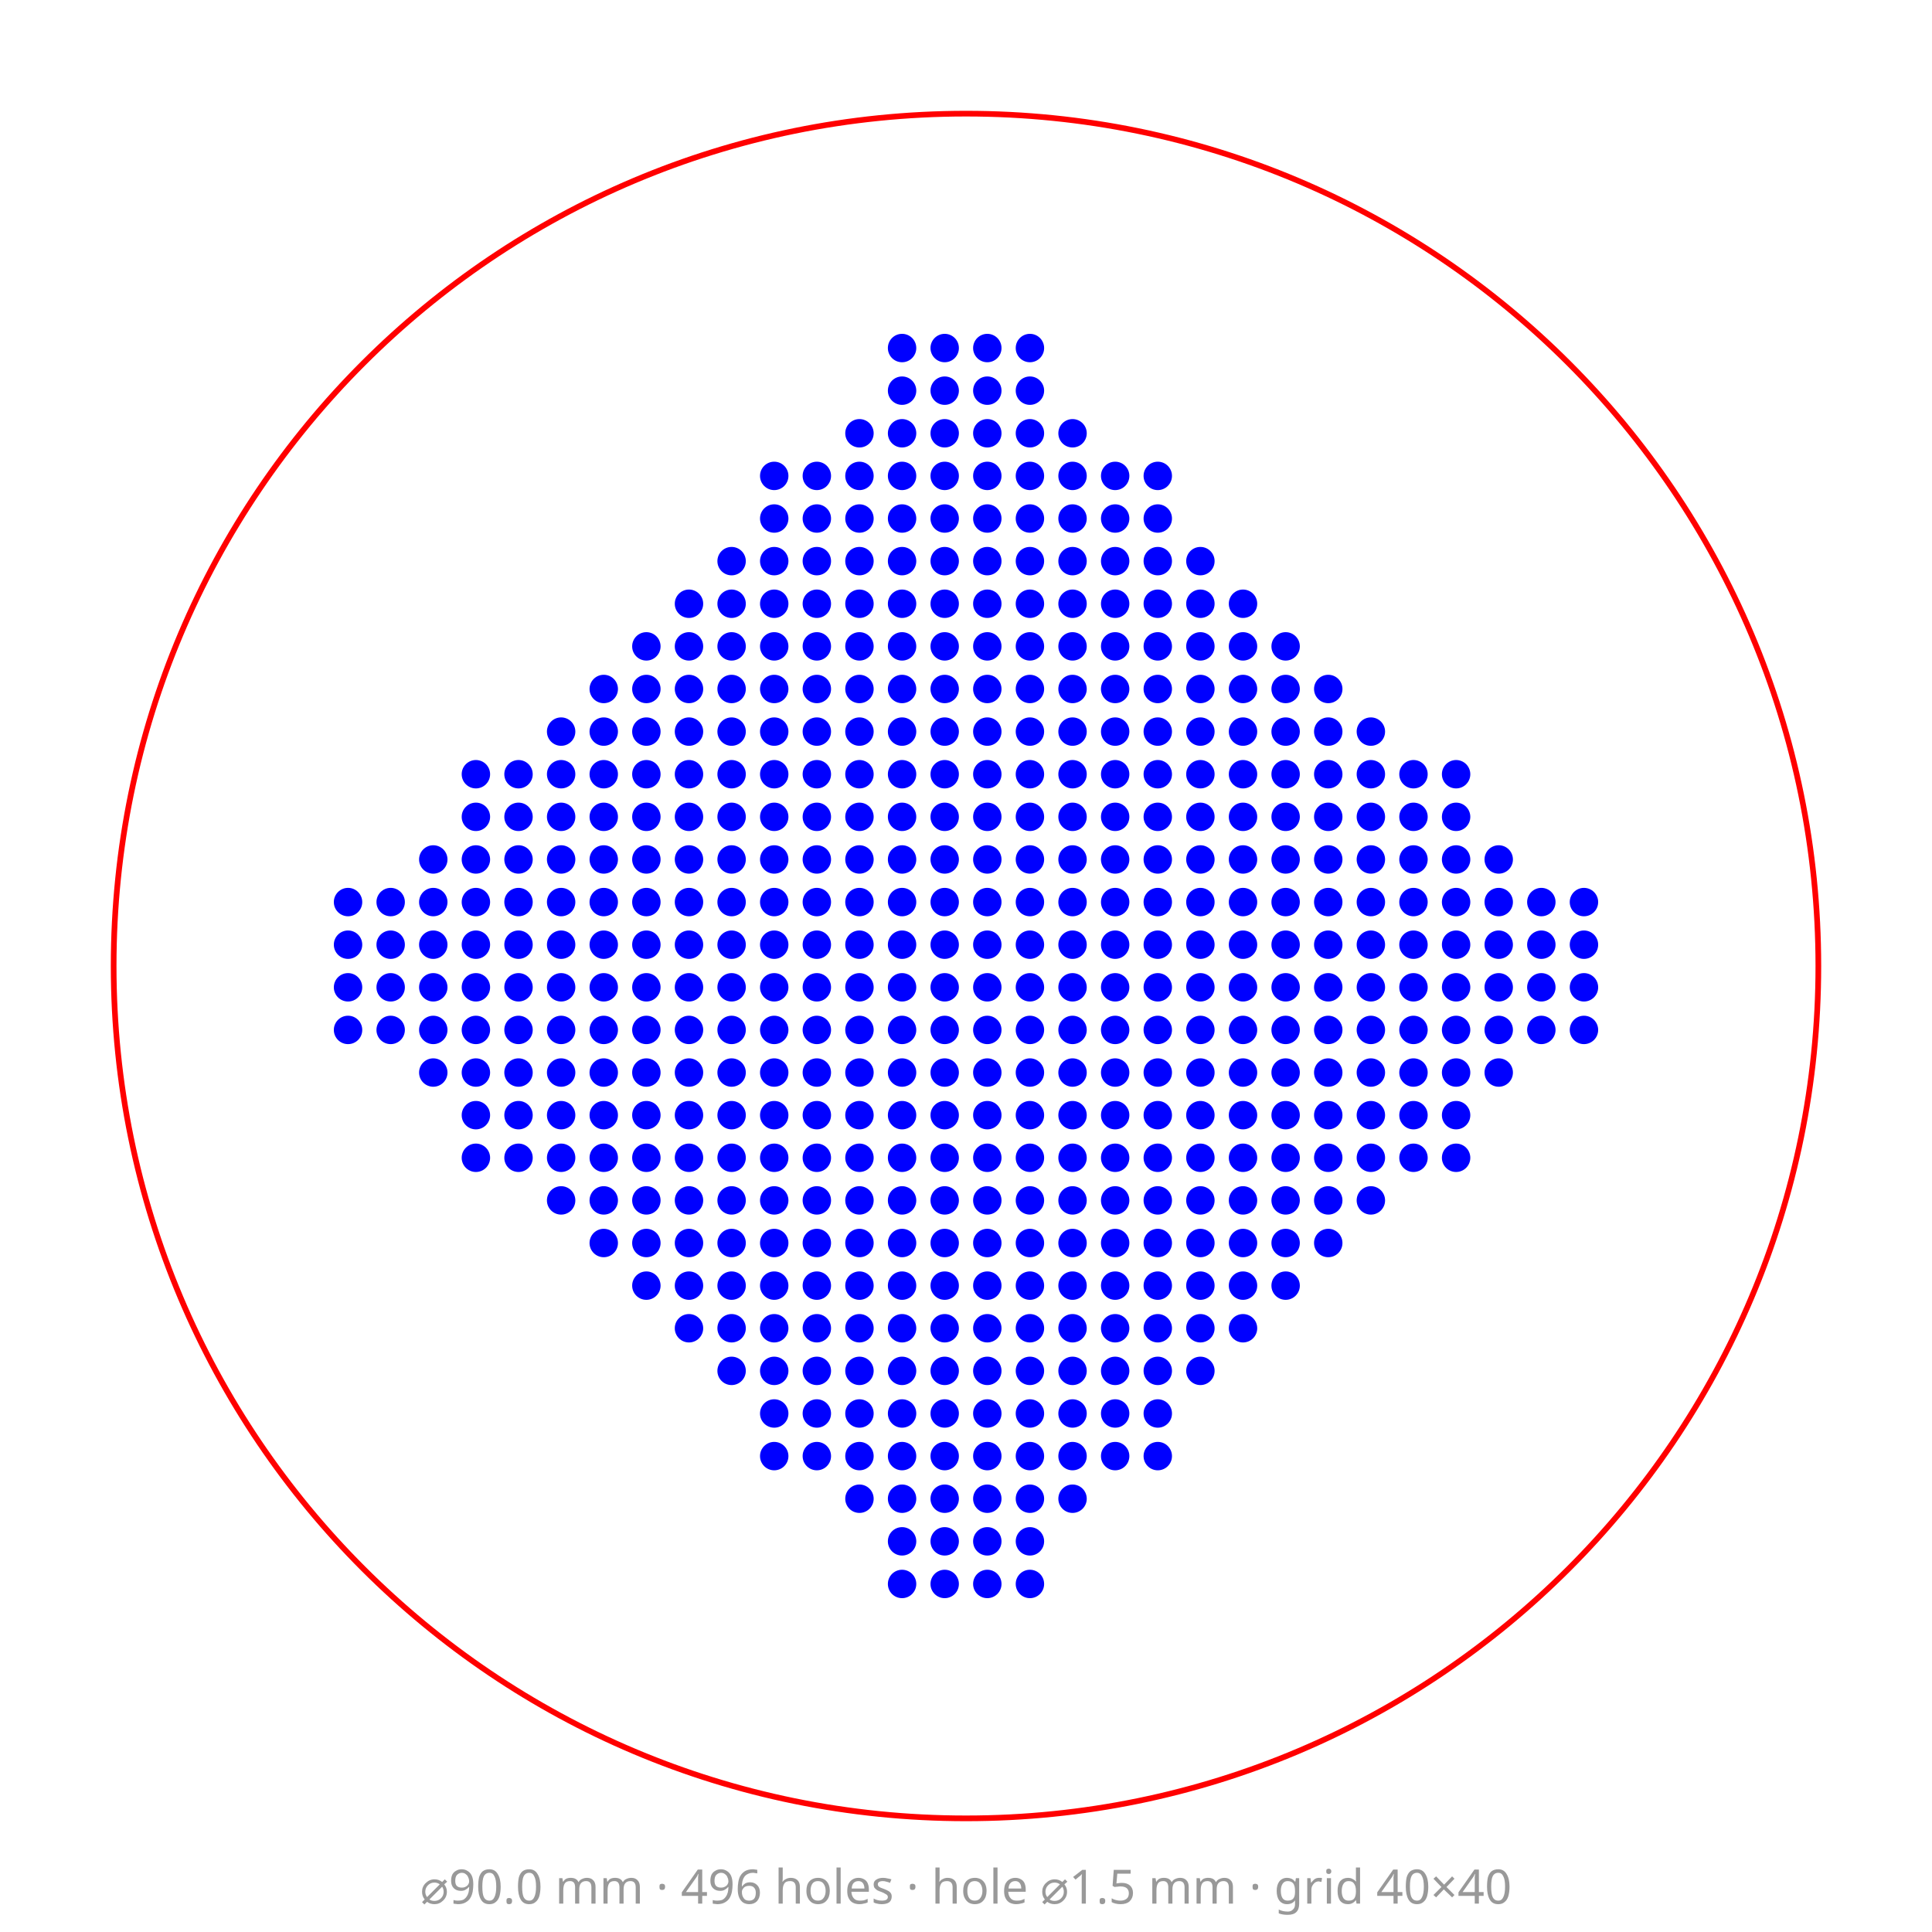
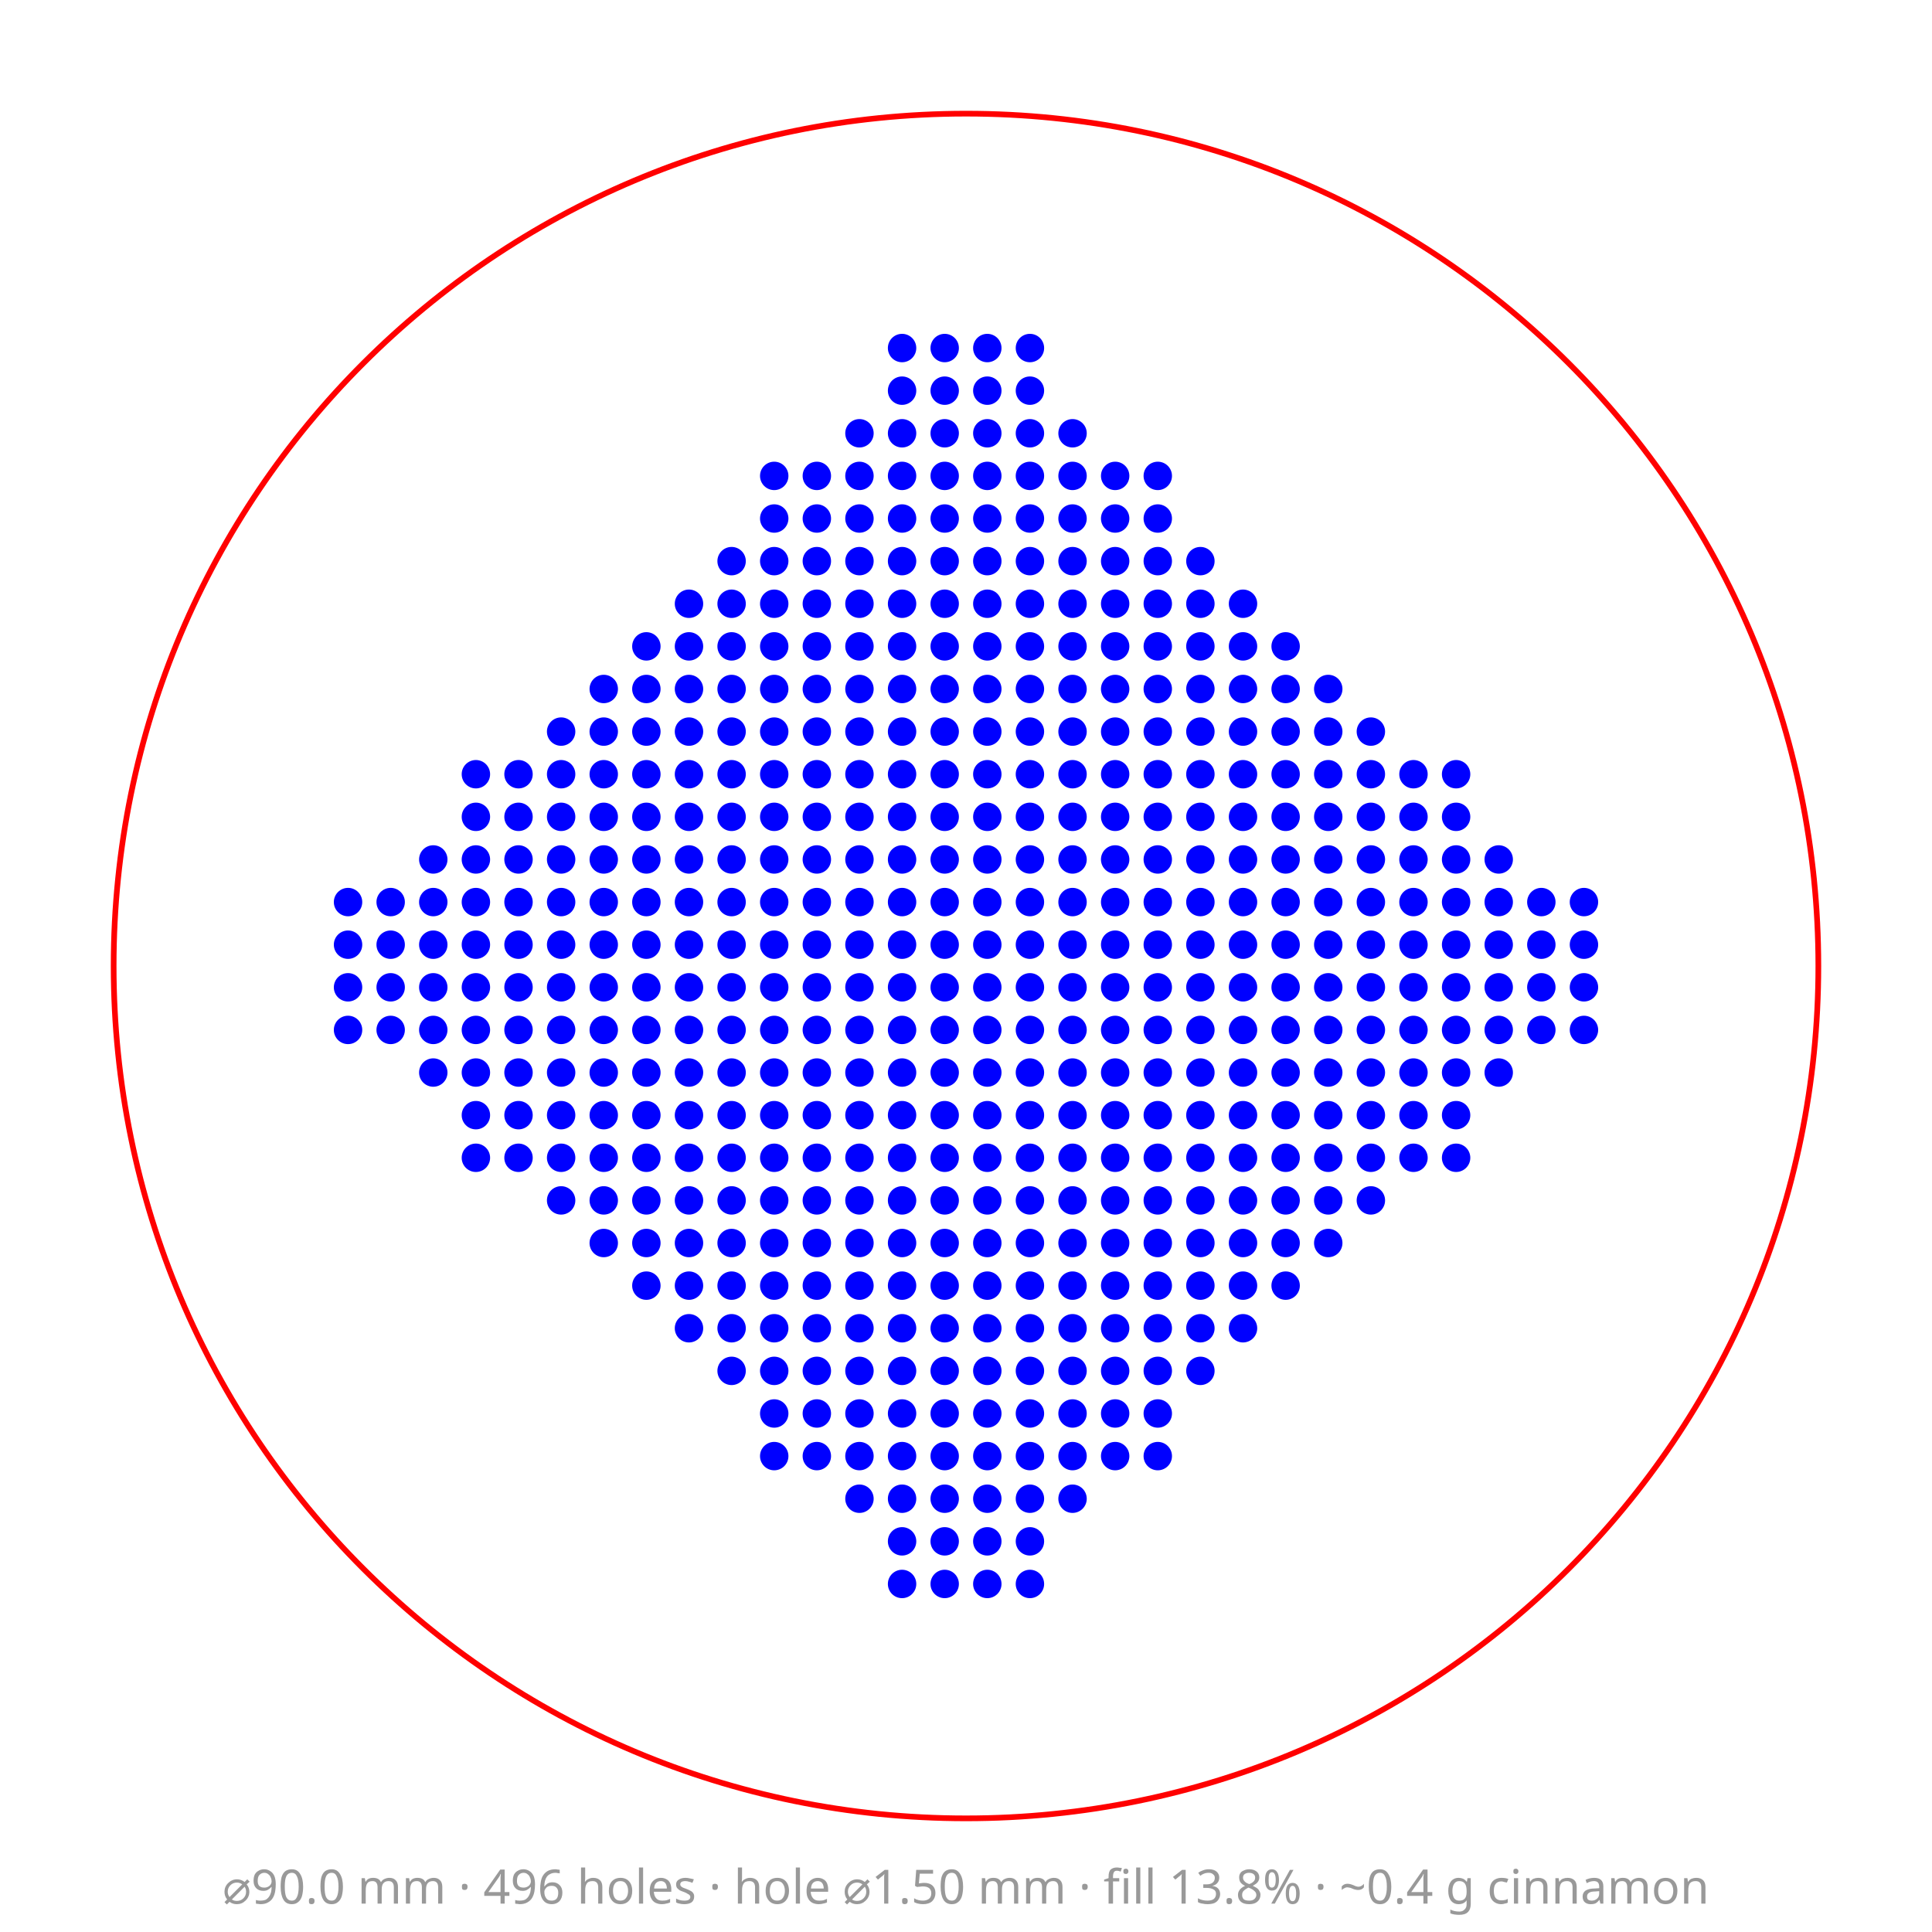
<svg xmlns="http://www.w3.org/2000/svg" width="102.0mm" height="102.0mm" viewBox="0 0 102.0 102.0">
  <circle cx="51.0" cy="51.0" r="45.0" fill="none" stroke="#ff0000" stroke-width="0.3" />
  <g fill="#0000ff" stroke="none">
    <circle cx="47.625" cy="18.375" r="0.75" />
    <circle cx="49.875" cy="18.375" r="0.75" />
    <circle cx="52.125" cy="18.375" r="0.75" />
    <circle cx="54.375" cy="18.375" r="0.75" />
    <circle cx="47.625" cy="20.625" r="0.75" />
    <circle cx="49.875" cy="20.625" r="0.75" />
    <circle cx="52.125" cy="20.625" r="0.75" />
    <circle cx="54.375" cy="20.625" r="0.75" />
    <circle cx="45.375" cy="22.875" r="0.75" />
    <circle cx="47.625" cy="22.875" r="0.75" />
    <circle cx="49.875" cy="22.875" r="0.75" />
    <circle cx="52.125" cy="22.875" r="0.75" />
    <circle cx="54.375" cy="22.875" r="0.75" />
    <circle cx="56.625" cy="22.875" r="0.75" />
    <circle cx="40.875" cy="25.125" r="0.75" />
    <circle cx="43.125" cy="25.125" r="0.75" />
    <circle cx="45.375" cy="25.125" r="0.75" />
    <circle cx="47.625" cy="25.125" r="0.75" />
    <circle cx="49.875" cy="25.125" r="0.75" />
    <circle cx="52.125" cy="25.125" r="0.75" />
    <circle cx="54.375" cy="25.125" r="0.75" />
    <circle cx="56.625" cy="25.125" r="0.75" />
    <circle cx="58.875" cy="25.125" r="0.75" />
    <circle cx="61.125" cy="25.125" r="0.75" />
    <circle cx="40.875" cy="27.375" r="0.75" />
    <circle cx="43.125" cy="27.375" r="0.75" />
    <circle cx="45.375" cy="27.375" r="0.75" />
    <circle cx="47.625" cy="27.375" r="0.75" />
    <circle cx="49.875" cy="27.375" r="0.75" />
    <circle cx="52.125" cy="27.375" r="0.75" />
    <circle cx="54.375" cy="27.375" r="0.75" />
    <circle cx="56.625" cy="27.375" r="0.75" />
    <circle cx="58.875" cy="27.375" r="0.75" />
    <circle cx="61.125" cy="27.375" r="0.75" />
    <circle cx="38.625" cy="29.625" r="0.75" />
    <circle cx="40.875" cy="29.625" r="0.75" />
    <circle cx="43.125" cy="29.625" r="0.75" />
    <circle cx="45.375" cy="29.625" r="0.75" />
    <circle cx="47.625" cy="29.625" r="0.75" />
    <circle cx="49.875" cy="29.625" r="0.75" />
    <circle cx="52.125" cy="29.625" r="0.75" />
    <circle cx="54.375" cy="29.625" r="0.75" />
    <circle cx="56.625" cy="29.625" r="0.75" />
    <circle cx="58.875" cy="29.625" r="0.75" />
    <circle cx="61.125" cy="29.625" r="0.75" />
    <circle cx="63.375" cy="29.625" r="0.75" />
    <circle cx="36.375" cy="31.875" r="0.75" />
    <circle cx="38.625" cy="31.875" r="0.75" />
    <circle cx="40.875" cy="31.875" r="0.75" />
    <circle cx="43.125" cy="31.875" r="0.75" />
    <circle cx="45.375" cy="31.875" r="0.75" />
    <circle cx="47.625" cy="31.875" r="0.75" />
    <circle cx="49.875" cy="31.875" r="0.75" />
    <circle cx="52.125" cy="31.875" r="0.75" />
    <circle cx="54.375" cy="31.875" r="0.75" />
    <circle cx="56.625" cy="31.875" r="0.75" />
    <circle cx="58.875" cy="31.875" r="0.75" />
    <circle cx="61.125" cy="31.875" r="0.75" />
    <circle cx="63.375" cy="31.875" r="0.75" />
    <circle cx="65.625" cy="31.875" r="0.75" />
    <circle cx="34.125" cy="34.125" r="0.75" />
    <circle cx="36.375" cy="34.125" r="0.75" />
    <circle cx="38.625" cy="34.125" r="0.75" />
    <circle cx="40.875" cy="34.125" r="0.75" />
    <circle cx="43.125" cy="34.125" r="0.75" />
    <circle cx="45.375" cy="34.125" r="0.75" />
    <circle cx="47.625" cy="34.125" r="0.75" />
    <circle cx="49.875" cy="34.125" r="0.75" />
    <circle cx="52.125" cy="34.125" r="0.75" />
    <circle cx="54.375" cy="34.125" r="0.75" />
    <circle cx="56.625" cy="34.125" r="0.75" />
    <circle cx="58.875" cy="34.125" r="0.75" />
    <circle cx="61.125" cy="34.125" r="0.75" />
    <circle cx="63.375" cy="34.125" r="0.75" />
    <circle cx="65.625" cy="34.125" r="0.75" />
    <circle cx="67.875" cy="34.125" r="0.75" />
    <circle cx="31.875" cy="36.375" r="0.75" />
    <circle cx="34.125" cy="36.375" r="0.75" />
    <circle cx="36.375" cy="36.375" r="0.75" />
    <circle cx="38.625" cy="36.375" r="0.75" />
    <circle cx="40.875" cy="36.375" r="0.75" />
    <circle cx="43.125" cy="36.375" r="0.75" />
    <circle cx="45.375" cy="36.375" r="0.75" />
    <circle cx="47.625" cy="36.375" r="0.75" />
    <circle cx="49.875" cy="36.375" r="0.75" />
    <circle cx="52.125" cy="36.375" r="0.75" />
    <circle cx="54.375" cy="36.375" r="0.75" />
    <circle cx="56.625" cy="36.375" r="0.75" />
    <circle cx="58.875" cy="36.375" r="0.75" />
    <circle cx="61.125" cy="36.375" r="0.75" />
    <circle cx="63.375" cy="36.375" r="0.75" />
    <circle cx="65.625" cy="36.375" r="0.75" />
    <circle cx="67.875" cy="36.375" r="0.75" />
    <circle cx="70.125" cy="36.375" r="0.75" />
    <circle cx="29.625" cy="38.625" r="0.75" />
    <circle cx="31.875" cy="38.625" r="0.75" />
    <circle cx="34.125" cy="38.625" r="0.75" />
    <circle cx="36.375" cy="38.625" r="0.75" />
    <circle cx="38.625" cy="38.625" r="0.75" />
    <circle cx="40.875" cy="38.625" r="0.75" />
    <circle cx="43.125" cy="38.625" r="0.75" />
    <circle cx="45.375" cy="38.625" r="0.75" />
    <circle cx="47.625" cy="38.625" r="0.75" />
    <circle cx="49.875" cy="38.625" r="0.75" />
    <circle cx="52.125" cy="38.625" r="0.75" />
    <circle cx="54.375" cy="38.625" r="0.75" />
    <circle cx="56.625" cy="38.625" r="0.75" />
    <circle cx="58.875" cy="38.625" r="0.75" />
    <circle cx="61.125" cy="38.625" r="0.75" />
    <circle cx="63.375" cy="38.625" r="0.75" />
    <circle cx="65.625" cy="38.625" r="0.75" />
    <circle cx="67.875" cy="38.625" r="0.75" />
    <circle cx="70.125" cy="38.625" r="0.75" />
    <circle cx="72.375" cy="38.625" r="0.75" />
    <circle cx="25.125" cy="40.875" r="0.75" />
    <circle cx="27.375" cy="40.875" r="0.75" />
    <circle cx="29.625" cy="40.875" r="0.75" />
    <circle cx="31.875" cy="40.875" r="0.75" />
    <circle cx="34.125" cy="40.875" r="0.75" />
    <circle cx="36.375" cy="40.875" r="0.75" />
    <circle cx="38.625" cy="40.875" r="0.75" />
    <circle cx="40.875" cy="40.875" r="0.75" />
    <circle cx="43.125" cy="40.875" r="0.75" />
    <circle cx="45.375" cy="40.875" r="0.75" />
    <circle cx="47.625" cy="40.875" r="0.75" />
    <circle cx="49.875" cy="40.875" r="0.75" />
    <circle cx="52.125" cy="40.875" r="0.75" />
    <circle cx="54.375" cy="40.875" r="0.75" />
    <circle cx="56.625" cy="40.875" r="0.75" />
    <circle cx="58.875" cy="40.875" r="0.75" />
    <circle cx="61.125" cy="40.875" r="0.75" />
    <circle cx="63.375" cy="40.875" r="0.75" />
    <circle cx="65.625" cy="40.875" r="0.75" />
    <circle cx="67.875" cy="40.875" r="0.75" />
    <circle cx="70.125" cy="40.875" r="0.75" />
    <circle cx="72.375" cy="40.875" r="0.75" />
    <circle cx="74.625" cy="40.875" r="0.75" />
    <circle cx="76.875" cy="40.875" r="0.75" />
    <circle cx="25.125" cy="43.125" r="0.75" />
    <circle cx="27.375" cy="43.125" r="0.75" />
    <circle cx="29.625" cy="43.125" r="0.75" />
    <circle cx="31.875" cy="43.125" r="0.75" />
    <circle cx="34.125" cy="43.125" r="0.75" />
    <circle cx="36.375" cy="43.125" r="0.75" />
    <circle cx="38.625" cy="43.125" r="0.75" />
    <circle cx="40.875" cy="43.125" r="0.75" />
    <circle cx="43.125" cy="43.125" r="0.75" />
    <circle cx="45.375" cy="43.125" r="0.75" />
    <circle cx="47.625" cy="43.125" r="0.75" />
    <circle cx="49.875" cy="43.125" r="0.75" />
    <circle cx="52.125" cy="43.125" r="0.75" />
    <circle cx="54.375" cy="43.125" r="0.75" />
    <circle cx="56.625" cy="43.125" r="0.75" />
    <circle cx="58.875" cy="43.125" r="0.75" />
    <circle cx="61.125" cy="43.125" r="0.75" />
    <circle cx="63.375" cy="43.125" r="0.75" />
    <circle cx="65.625" cy="43.125" r="0.75" />
    <circle cx="67.875" cy="43.125" r="0.75" />
    <circle cx="70.125" cy="43.125" r="0.75" />
    <circle cx="72.375" cy="43.125" r="0.75" />
    <circle cx="74.625" cy="43.125" r="0.75" />
    <circle cx="76.875" cy="43.125" r="0.75" />
    <circle cx="22.875" cy="45.375" r="0.75" />
    <circle cx="25.125" cy="45.375" r="0.75" />
    <circle cx="27.375" cy="45.375" r="0.75" />
    <circle cx="29.625" cy="45.375" r="0.75" />
    <circle cx="31.875" cy="45.375" r="0.75" />
    <circle cx="34.125" cy="45.375" r="0.75" />
    <circle cx="36.375" cy="45.375" r="0.75" />
    <circle cx="38.625" cy="45.375" r="0.75" />
    <circle cx="40.875" cy="45.375" r="0.75" />
    <circle cx="43.125" cy="45.375" r="0.75" />
    <circle cx="45.375" cy="45.375" r="0.75" />
    <circle cx="47.625" cy="45.375" r="0.75" />
    <circle cx="49.875" cy="45.375" r="0.75" />
    <circle cx="52.125" cy="45.375" r="0.75" />
    <circle cx="54.375" cy="45.375" r="0.75" />
    <circle cx="56.625" cy="45.375" r="0.75" />
    <circle cx="58.875" cy="45.375" r="0.75" />
    <circle cx="61.125" cy="45.375" r="0.75" />
    <circle cx="63.375" cy="45.375" r="0.75" />
    <circle cx="65.625" cy="45.375" r="0.75" />
    <circle cx="67.875" cy="45.375" r="0.75" />
    <circle cx="70.125" cy="45.375" r="0.75" />
    <circle cx="72.375" cy="45.375" r="0.75" />
    <circle cx="74.625" cy="45.375" r="0.75" />
    <circle cx="76.875" cy="45.375" r="0.75" />
    <circle cx="79.125" cy="45.375" r="0.75" />
    <circle cx="18.375" cy="47.625" r="0.75" />
    <circle cx="20.625" cy="47.625" r="0.75" />
    <circle cx="22.875" cy="47.625" r="0.75" />
    <circle cx="25.125" cy="47.625" r="0.75" />
    <circle cx="27.375" cy="47.625" r="0.75" />
    <circle cx="29.625" cy="47.625" r="0.75" />
    <circle cx="31.875" cy="47.625" r="0.75" />
    <circle cx="34.125" cy="47.625" r="0.75" />
    <circle cx="36.375" cy="47.625" r="0.75" />
    <circle cx="38.625" cy="47.625" r="0.75" />
    <circle cx="40.875" cy="47.625" r="0.75" />
    <circle cx="43.125" cy="47.625" r="0.75" />
    <circle cx="45.375" cy="47.625" r="0.75" />
    <circle cx="47.625" cy="47.625" r="0.75" />
    <circle cx="49.875" cy="47.625" r="0.75" />
    <circle cx="52.125" cy="47.625" r="0.75" />
    <circle cx="54.375" cy="47.625" r="0.75" />
    <circle cx="56.625" cy="47.625" r="0.75" />
    <circle cx="58.875" cy="47.625" r="0.75" />
    <circle cx="61.125" cy="47.625" r="0.75" />
    <circle cx="63.375" cy="47.625" r="0.75" />
    <circle cx="65.625" cy="47.625" r="0.75" />
    <circle cx="67.875" cy="47.625" r="0.75" />
    <circle cx="70.125" cy="47.625" r="0.75" />
    <circle cx="72.375" cy="47.625" r="0.75" />
    <circle cx="74.625" cy="47.625" r="0.75" />
    <circle cx="76.875" cy="47.625" r="0.75" />
    <circle cx="79.125" cy="47.625" r="0.75" />
    <circle cx="81.375" cy="47.625" r="0.75" />
    <circle cx="83.625" cy="47.625" r="0.75" />
    <circle cx="18.375" cy="49.875" r="0.75" />
    <circle cx="20.625" cy="49.875" r="0.75" />
    <circle cx="22.875" cy="49.875" r="0.75" />
    <circle cx="25.125" cy="49.875" r="0.75" />
    <circle cx="27.375" cy="49.875" r="0.75" />
    <circle cx="29.625" cy="49.875" r="0.75" />
    <circle cx="31.875" cy="49.875" r="0.75" />
    <circle cx="34.125" cy="49.875" r="0.75" />
    <circle cx="36.375" cy="49.875" r="0.75" />
    <circle cx="38.625" cy="49.875" r="0.75" />
    <circle cx="40.875" cy="49.875" r="0.75" />
    <circle cx="43.125" cy="49.875" r="0.75" />
    <circle cx="45.375" cy="49.875" r="0.75" />
    <circle cx="47.625" cy="49.875" r="0.75" />
    <circle cx="49.875" cy="49.875" r="0.75" />
    <circle cx="52.125" cy="49.875" r="0.75" />
    <circle cx="54.375" cy="49.875" r="0.75" />
    <circle cx="56.625" cy="49.875" r="0.75" />
    <circle cx="58.875" cy="49.875" r="0.75" />
    <circle cx="61.125" cy="49.875" r="0.75" />
    <circle cx="63.375" cy="49.875" r="0.75" />
    <circle cx="65.625" cy="49.875" r="0.75" />
    <circle cx="67.875" cy="49.875" r="0.75" />
    <circle cx="70.125" cy="49.875" r="0.75" />
    <circle cx="72.375" cy="49.875" r="0.75" />
    <circle cx="74.625" cy="49.875" r="0.75" />
    <circle cx="76.875" cy="49.875" r="0.75" />
    <circle cx="79.125" cy="49.875" r="0.75" />
    <circle cx="81.375" cy="49.875" r="0.75" />
    <circle cx="83.625" cy="49.875" r="0.75" />
    <circle cx="18.375" cy="52.125" r="0.75" />
    <circle cx="20.625" cy="52.125" r="0.75" />
    <circle cx="22.875" cy="52.125" r="0.75" />
    <circle cx="25.125" cy="52.125" r="0.75" />
    <circle cx="27.375" cy="52.125" r="0.75" />
    <circle cx="29.625" cy="52.125" r="0.75" />
    <circle cx="31.875" cy="52.125" r="0.75" />
    <circle cx="34.125" cy="52.125" r="0.75" />
    <circle cx="36.375" cy="52.125" r="0.75" />
    <circle cx="38.625" cy="52.125" r="0.75" />
    <circle cx="40.875" cy="52.125" r="0.75" />
    <circle cx="43.125" cy="52.125" r="0.75" />
    <circle cx="45.375" cy="52.125" r="0.75" />
    <circle cx="47.625" cy="52.125" r="0.75" />
    <circle cx="49.875" cy="52.125" r="0.75" />
    <circle cx="52.125" cy="52.125" r="0.75" />
    <circle cx="54.375" cy="52.125" r="0.75" />
    <circle cx="56.625" cy="52.125" r="0.75" />
    <circle cx="58.875" cy="52.125" r="0.75" />
    <circle cx="61.125" cy="52.125" r="0.75" />
    <circle cx="63.375" cy="52.125" r="0.75" />
    <circle cx="65.625" cy="52.125" r="0.75" />
    <circle cx="67.875" cy="52.125" r="0.75" />
    <circle cx="70.125" cy="52.125" r="0.75" />
    <circle cx="72.375" cy="52.125" r="0.75" />
    <circle cx="74.625" cy="52.125" r="0.75" />
    <circle cx="76.875" cy="52.125" r="0.75" />
    <circle cx="79.125" cy="52.125" r="0.75" />
    <circle cx="81.375" cy="52.125" r="0.75" />
    <circle cx="83.625" cy="52.125" r="0.75" />
    <circle cx="18.375" cy="54.375" r="0.75" />
    <circle cx="20.625" cy="54.375" r="0.75" />
    <circle cx="22.875" cy="54.375" r="0.75" />
    <circle cx="25.125" cy="54.375" r="0.75" />
    <circle cx="27.375" cy="54.375" r="0.75" />
    <circle cx="29.625" cy="54.375" r="0.75" />
    <circle cx="31.875" cy="54.375" r="0.75" />
    <circle cx="34.125" cy="54.375" r="0.75" />
    <circle cx="36.375" cy="54.375" r="0.75" />
    <circle cx="38.625" cy="54.375" r="0.75" />
    <circle cx="40.875" cy="54.375" r="0.75" />
    <circle cx="43.125" cy="54.375" r="0.75" />
    <circle cx="45.375" cy="54.375" r="0.75" />
    <circle cx="47.625" cy="54.375" r="0.75" />
    <circle cx="49.875" cy="54.375" r="0.75" />
    <circle cx="52.125" cy="54.375" r="0.75" />
    <circle cx="54.375" cy="54.375" r="0.75" />
    <circle cx="56.625" cy="54.375" r="0.75" />
    <circle cx="58.875" cy="54.375" r="0.75" />
    <circle cx="61.125" cy="54.375" r="0.75" />
    <circle cx="63.375" cy="54.375" r="0.75" />
    <circle cx="65.625" cy="54.375" r="0.75" />
    <circle cx="67.875" cy="54.375" r="0.75" />
    <circle cx="70.125" cy="54.375" r="0.75" />
    <circle cx="72.375" cy="54.375" r="0.75" />
    <circle cx="74.625" cy="54.375" r="0.75" />
    <circle cx="76.875" cy="54.375" r="0.75" />
    <circle cx="79.125" cy="54.375" r="0.75" />
    <circle cx="81.375" cy="54.375" r="0.75" />
    <circle cx="83.625" cy="54.375" r="0.75" />
    <circle cx="22.875" cy="56.625" r="0.75" />
    <circle cx="25.125" cy="56.625" r="0.75" />
    <circle cx="27.375" cy="56.625" r="0.75" />
    <circle cx="29.625" cy="56.625" r="0.75" />
    <circle cx="31.875" cy="56.625" r="0.75" />
    <circle cx="34.125" cy="56.625" r="0.75" />
    <circle cx="36.375" cy="56.625" r="0.75" />
    <circle cx="38.625" cy="56.625" r="0.75" />
    <circle cx="40.875" cy="56.625" r="0.75" />
    <circle cx="43.125" cy="56.625" r="0.75" />
    <circle cx="45.375" cy="56.625" r="0.75" />
    <circle cx="47.625" cy="56.625" r="0.75" />
    <circle cx="49.875" cy="56.625" r="0.75" />
    <circle cx="52.125" cy="56.625" r="0.75" />
    <circle cx="54.375" cy="56.625" r="0.75" />
    <circle cx="56.625" cy="56.625" r="0.75" />
    <circle cx="58.875" cy="56.625" r="0.75" />
    <circle cx="61.125" cy="56.625" r="0.75" />
    <circle cx="63.375" cy="56.625" r="0.75" />
    <circle cx="65.625" cy="56.625" r="0.75" />
    <circle cx="67.875" cy="56.625" r="0.75" />
    <circle cx="70.125" cy="56.625" r="0.75" />
    <circle cx="72.375" cy="56.625" r="0.75" />
    <circle cx="74.625" cy="56.625" r="0.75" />
    <circle cx="76.875" cy="56.625" r="0.75" />
    <circle cx="79.125" cy="56.625" r="0.75" />
    <circle cx="25.125" cy="58.875" r="0.75" />
    <circle cx="27.375" cy="58.875" r="0.75" />
    <circle cx="29.625" cy="58.875" r="0.75" />
    <circle cx="31.875" cy="58.875" r="0.75" />
    <circle cx="34.125" cy="58.875" r="0.75" />
    <circle cx="36.375" cy="58.875" r="0.75" />
    <circle cx="38.625" cy="58.875" r="0.75" />
    <circle cx="40.875" cy="58.875" r="0.75" />
    <circle cx="43.125" cy="58.875" r="0.75" />
    <circle cx="45.375" cy="58.875" r="0.75" />
    <circle cx="47.625" cy="58.875" r="0.75" />
    <circle cx="49.875" cy="58.875" r="0.75" />
    <circle cx="52.125" cy="58.875" r="0.75" />
    <circle cx="54.375" cy="58.875" r="0.75" />
    <circle cx="56.625" cy="58.875" r="0.75" />
    <circle cx="58.875" cy="58.875" r="0.75" />
    <circle cx="61.125" cy="58.875" r="0.75" />
    <circle cx="63.375" cy="58.875" r="0.75" />
    <circle cx="65.625" cy="58.875" r="0.75" />
    <circle cx="67.875" cy="58.875" r="0.75" />
    <circle cx="70.125" cy="58.875" r="0.75" />
    <circle cx="72.375" cy="58.875" r="0.75" />
    <circle cx="74.625" cy="58.875" r="0.75" />
    <circle cx="76.875" cy="58.875" r="0.75" />
    <circle cx="25.125" cy="61.125" r="0.75" />
    <circle cx="27.375" cy="61.125" r="0.75" />
    <circle cx="29.625" cy="61.125" r="0.75" />
    <circle cx="31.875" cy="61.125" r="0.75" />
    <circle cx="34.125" cy="61.125" r="0.75" />
    <circle cx="36.375" cy="61.125" r="0.75" />
    <circle cx="38.625" cy="61.125" r="0.75" />
    <circle cx="40.875" cy="61.125" r="0.75" />
    <circle cx="43.125" cy="61.125" r="0.75" />
    <circle cx="45.375" cy="61.125" r="0.75" />
    <circle cx="47.625" cy="61.125" r="0.75" />
    <circle cx="49.875" cy="61.125" r="0.75" />
    <circle cx="52.125" cy="61.125" r="0.75" />
    <circle cx="54.375" cy="61.125" r="0.75" />
    <circle cx="56.625" cy="61.125" r="0.75" />
    <circle cx="58.875" cy="61.125" r="0.75" />
    <circle cx="61.125" cy="61.125" r="0.75" />
    <circle cx="63.375" cy="61.125" r="0.75" />
    <circle cx="65.625" cy="61.125" r="0.75" />
    <circle cx="67.875" cy="61.125" r="0.75" />
    <circle cx="70.125" cy="61.125" r="0.75" />
    <circle cx="72.375" cy="61.125" r="0.75" />
    <circle cx="74.625" cy="61.125" r="0.75" />
    <circle cx="76.875" cy="61.125" r="0.75" />
    <circle cx="29.625" cy="63.375" r="0.75" />
    <circle cx="31.875" cy="63.375" r="0.75" />
    <circle cx="34.125" cy="63.375" r="0.75" />
    <circle cx="36.375" cy="63.375" r="0.75" />
    <circle cx="38.625" cy="63.375" r="0.75" />
    <circle cx="40.875" cy="63.375" r="0.75" />
    <circle cx="43.125" cy="63.375" r="0.75" />
    <circle cx="45.375" cy="63.375" r="0.75" />
    <circle cx="47.625" cy="63.375" r="0.75" />
    <circle cx="49.875" cy="63.375" r="0.75" />
    <circle cx="52.125" cy="63.375" r="0.75" />
    <circle cx="54.375" cy="63.375" r="0.75" />
    <circle cx="56.625" cy="63.375" r="0.75" />
    <circle cx="58.875" cy="63.375" r="0.75" />
    <circle cx="61.125" cy="63.375" r="0.75" />
    <circle cx="63.375" cy="63.375" r="0.75" />
    <circle cx="65.625" cy="63.375" r="0.75" />
    <circle cx="67.875" cy="63.375" r="0.75" />
    <circle cx="70.125" cy="63.375" r="0.75" />
    <circle cx="72.375" cy="63.375" r="0.75" />
    <circle cx="31.875" cy="65.625" r="0.75" />
    <circle cx="34.125" cy="65.625" r="0.75" />
    <circle cx="36.375" cy="65.625" r="0.75" />
    <circle cx="38.625" cy="65.625" r="0.75" />
    <circle cx="40.875" cy="65.625" r="0.75" />
    <circle cx="43.125" cy="65.625" r="0.75" />
    <circle cx="45.375" cy="65.625" r="0.75" />
    <circle cx="47.625" cy="65.625" r="0.75" />
    <circle cx="49.875" cy="65.625" r="0.75" />
    <circle cx="52.125" cy="65.625" r="0.75" />
    <circle cx="54.375" cy="65.625" r="0.75" />
    <circle cx="56.625" cy="65.625" r="0.75" />
    <circle cx="58.875" cy="65.625" r="0.75" />
    <circle cx="61.125" cy="65.625" r="0.75" />
    <circle cx="63.375" cy="65.625" r="0.75" />
    <circle cx="65.625" cy="65.625" r="0.75" />
    <circle cx="67.875" cy="65.625" r="0.75" />
    <circle cx="70.125" cy="65.625" r="0.75" />
    <circle cx="34.125" cy="67.875" r="0.75" />
    <circle cx="36.375" cy="67.875" r="0.75" />
    <circle cx="38.625" cy="67.875" r="0.75" />
    <circle cx="40.875" cy="67.875" r="0.75" />
    <circle cx="43.125" cy="67.875" r="0.75" />
    <circle cx="45.375" cy="67.875" r="0.75" />
    <circle cx="47.625" cy="67.875" r="0.75" />
    <circle cx="49.875" cy="67.875" r="0.75" />
    <circle cx="52.125" cy="67.875" r="0.75" />
    <circle cx="54.375" cy="67.875" r="0.75" />
    <circle cx="56.625" cy="67.875" r="0.75" />
    <circle cx="58.875" cy="67.875" r="0.75" />
    <circle cx="61.125" cy="67.875" r="0.75" />
    <circle cx="63.375" cy="67.875" r="0.75" />
    <circle cx="65.625" cy="67.875" r="0.75" />
    <circle cx="67.875" cy="67.875" r="0.75" />
    <circle cx="36.375" cy="70.125" r="0.75" />
    <circle cx="38.625" cy="70.125" r="0.75" />
    <circle cx="40.875" cy="70.125" r="0.75" />
    <circle cx="43.125" cy="70.125" r="0.75" />
    <circle cx="45.375" cy="70.125" r="0.75" />
    <circle cx="47.625" cy="70.125" r="0.75" />
    <circle cx="49.875" cy="70.125" r="0.75" />
    <circle cx="52.125" cy="70.125" r="0.75" />
    <circle cx="54.375" cy="70.125" r="0.75" />
    <circle cx="56.625" cy="70.125" r="0.75" />
    <circle cx="58.875" cy="70.125" r="0.75" />
    <circle cx="61.125" cy="70.125" r="0.75" />
    <circle cx="63.375" cy="70.125" r="0.75" />
    <circle cx="65.625" cy="70.125" r="0.75" />
    <circle cx="38.625" cy="72.375" r="0.75" />
    <circle cx="40.875" cy="72.375" r="0.75" />
    <circle cx="43.125" cy="72.375" r="0.75" />
    <circle cx="45.375" cy="72.375" r="0.75" />
    <circle cx="47.625" cy="72.375" r="0.75" />
    <circle cx="49.875" cy="72.375" r="0.75" />
    <circle cx="52.125" cy="72.375" r="0.75" />
    <circle cx="54.375" cy="72.375" r="0.75" />
    <circle cx="56.625" cy="72.375" r="0.75" />
    <circle cx="58.875" cy="72.375" r="0.75" />
    <circle cx="61.125" cy="72.375" r="0.75" />
    <circle cx="63.375" cy="72.375" r="0.75" />
    <circle cx="40.875" cy="74.625" r="0.75" />
    <circle cx="43.125" cy="74.625" r="0.75" />
    <circle cx="45.375" cy="74.625" r="0.75" />
    <circle cx="47.625" cy="74.625" r="0.75" />
    <circle cx="49.875" cy="74.625" r="0.75" />
    <circle cx="52.125" cy="74.625" r="0.75" />
    <circle cx="54.375" cy="74.625" r="0.75" />
    <circle cx="56.625" cy="74.625" r="0.75" />
    <circle cx="58.875" cy="74.625" r="0.75" />
    <circle cx="61.125" cy="74.625" r="0.75" />
    <circle cx="40.875" cy="76.875" r="0.75" />
    <circle cx="43.125" cy="76.875" r="0.75" />
    <circle cx="45.375" cy="76.875" r="0.75" />
    <circle cx="47.625" cy="76.875" r="0.75" />
    <circle cx="49.875" cy="76.875" r="0.75" />
    <circle cx="52.125" cy="76.875" r="0.75" />
    <circle cx="54.375" cy="76.875" r="0.75" />
    <circle cx="56.625" cy="76.875" r="0.75" />
    <circle cx="58.875" cy="76.875" r="0.75" />
    <circle cx="61.125" cy="76.875" r="0.75" />
    <circle cx="45.375" cy="79.125" r="0.75" />
    <circle cx="47.625" cy="79.125" r="0.75" />
    <circle cx="49.875" cy="79.125" r="0.75" />
    <circle cx="52.125" cy="79.125" r="0.75" />
    <circle cx="54.375" cy="79.125" r="0.75" />
    <circle cx="56.625" cy="79.125" r="0.75" />
    <circle cx="47.625" cy="81.375" r="0.75" />
    <circle cx="49.875" cy="81.375" r="0.75" />
    <circle cx="52.125" cy="81.375" r="0.75" />
    <circle cx="54.375" cy="81.375" r="0.75" />
    <circle cx="47.625" cy="83.625" r="0.75" />
    <circle cx="49.875" cy="83.625" r="0.75" />
    <circle cx="52.125" cy="83.625" r="0.75" />
    <circle cx="54.375" cy="83.625" r="0.75" />
  </g>
  <text x="51.0" y="100.5" text-anchor="middle" font-family="sans-serif" font-size="2.5" fill="#999999">
-     ⌀90.0 mm · 496 holes · hole ⌀1.5 mm · grid 40×40
+     ⌀90.0 mm · 496 holes · hole ⌀1.50 mm · fill 13.8% · ~0.4 g cinnamon
  </text>
</svg>
